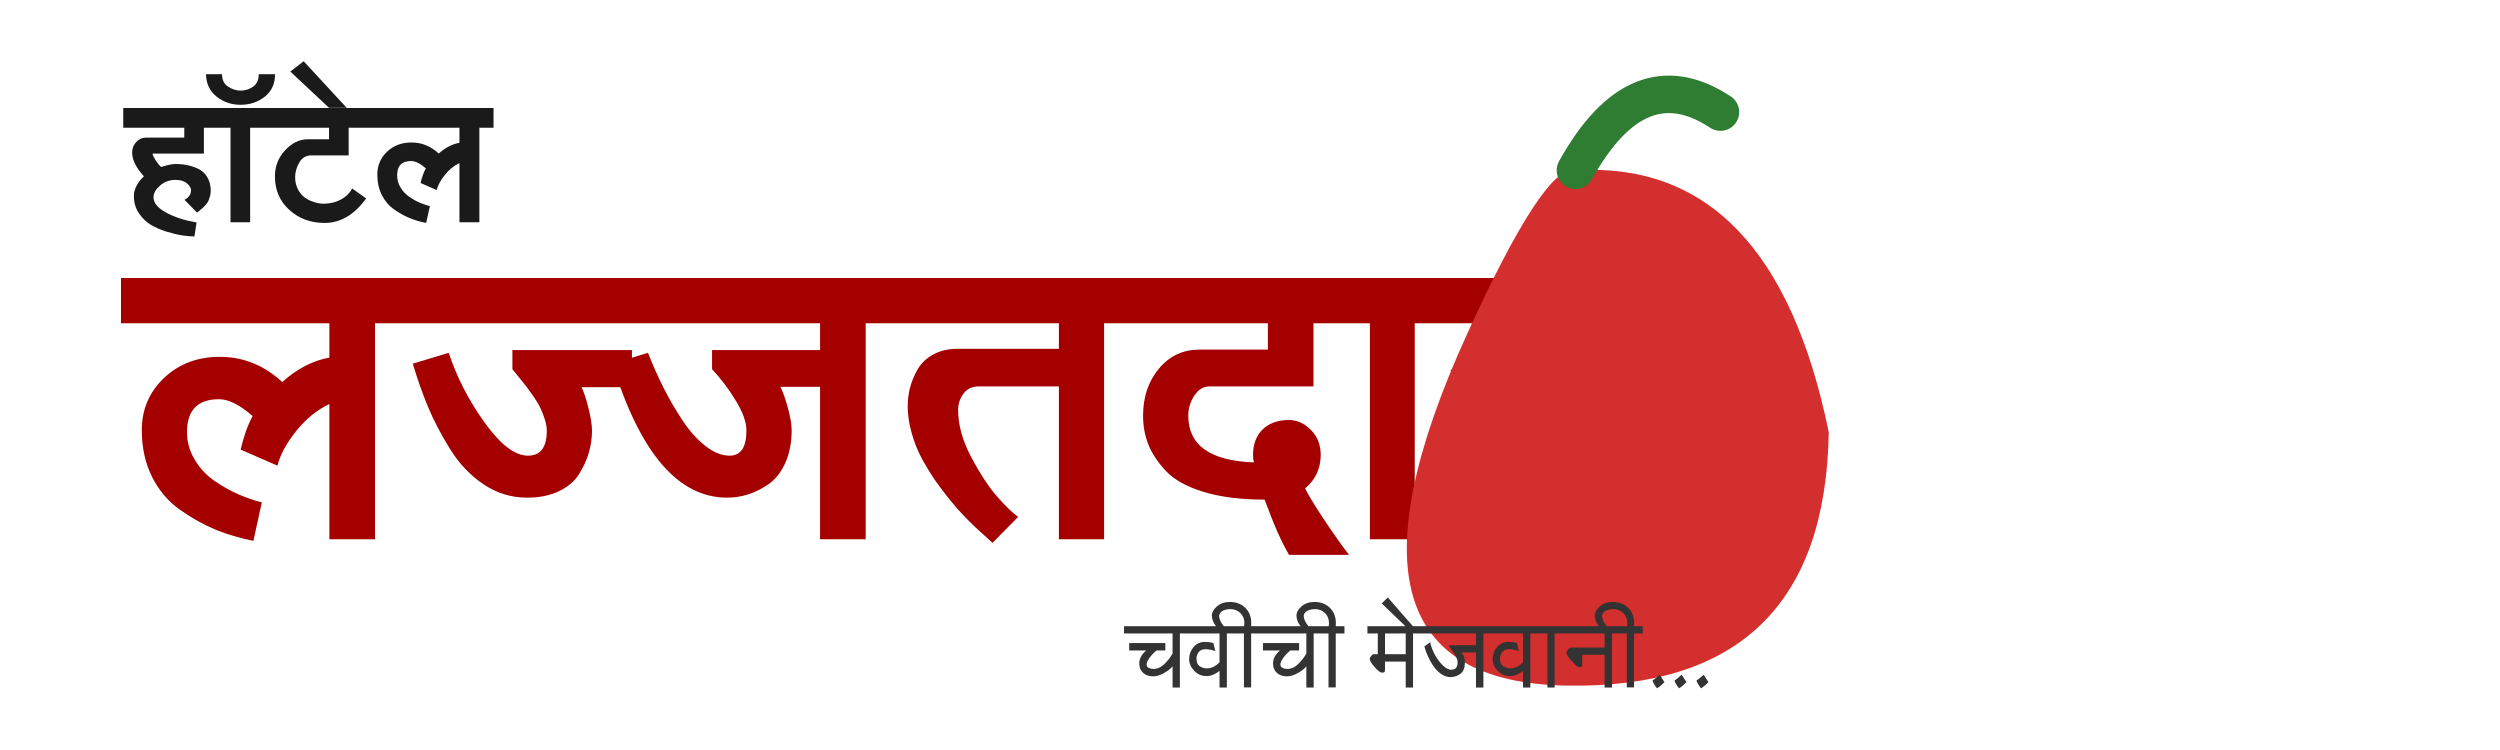
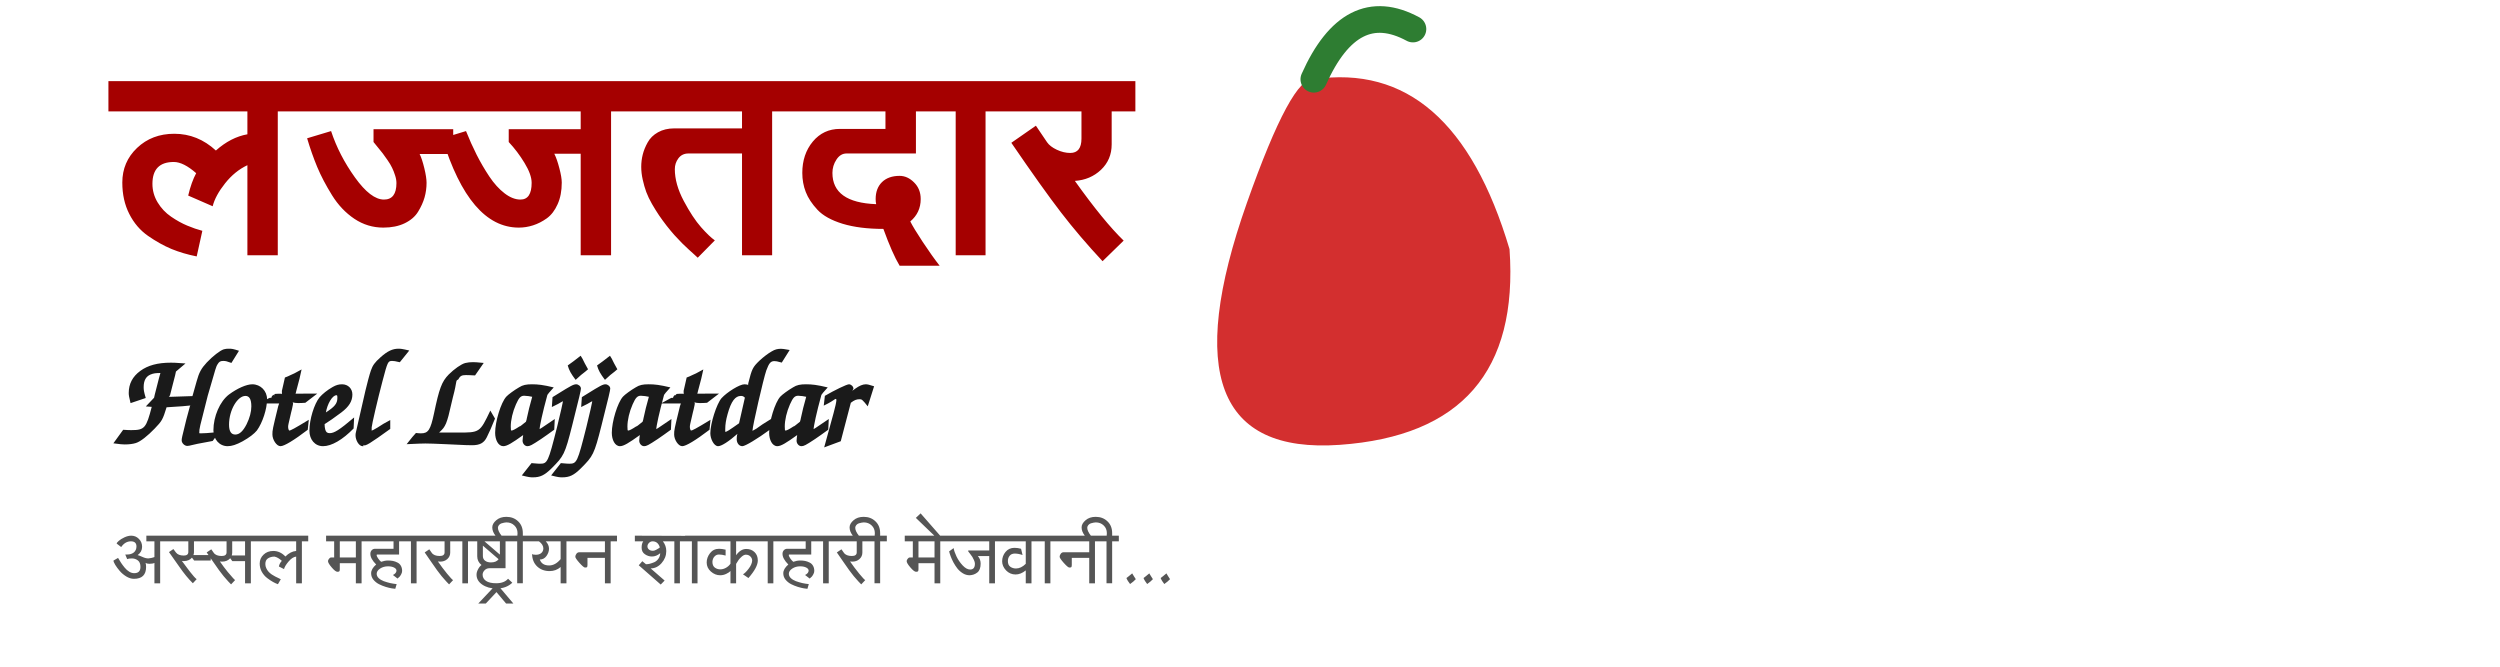
- <svg xmlns="http://www.w3.org/2000/svg" width="400" height="120" viewBox="0 0 400 120">
-   <text x="20" y="35" font-family="'Baloo 2', cursive" font-size="28" font-weight="700" fill="#1a1a1a">हॉटेल</text>
-   <text x="20" y="85" font-family="'Baloo 2', cursive" font-size="64" font-weight="800" fill="#A50000" letter-spacing="-1">लज्जतदार</text>
-   <g transform="translate(245, 15) rotate(15)">
+ <svg xmlns="http://www.w3.org/2000/svg" width="450" height="120" viewBox="0 0 450 120">
+   <text x="20" y="45" font-family="'Baloo 2', cursive" font-size="48" font-weight="800" fill="#A50000">लज्जतदार</text>
+   <text x="20" y="80" font-family="'Baloo 2', cursive" font-size="24" font-weight="700" fill="#1a1a1a">Hotel Lajjatdar</text>
+   <g transform="translate(230, 5) rotate(10) scale(0.8)">
    <path d="M10,10 Q40,0 60,40 Q70,80 30,90 Q-10,100 0,40 Q5,10 10,10" fill="#D32F2F" />
    <path d="M10,10 Q15,-10 30,-5" fill="none" stroke="#2E7D32" stroke-width="6" stroke-linecap="round" />
  </g>
-   <text x="180" y="110" font-family="'Baloo 2', cursive" font-size="16" font-weight="500" fill="#333">चवीची मेजवानी...</text>
+   <text x="20" y="105" font-family="'Baloo 2', cursive" font-size="14" font-weight="500" fill="#555">अस्सल महाराष्ट्रीयन शाकाहारी मेजवानी...</text>
</svg>
